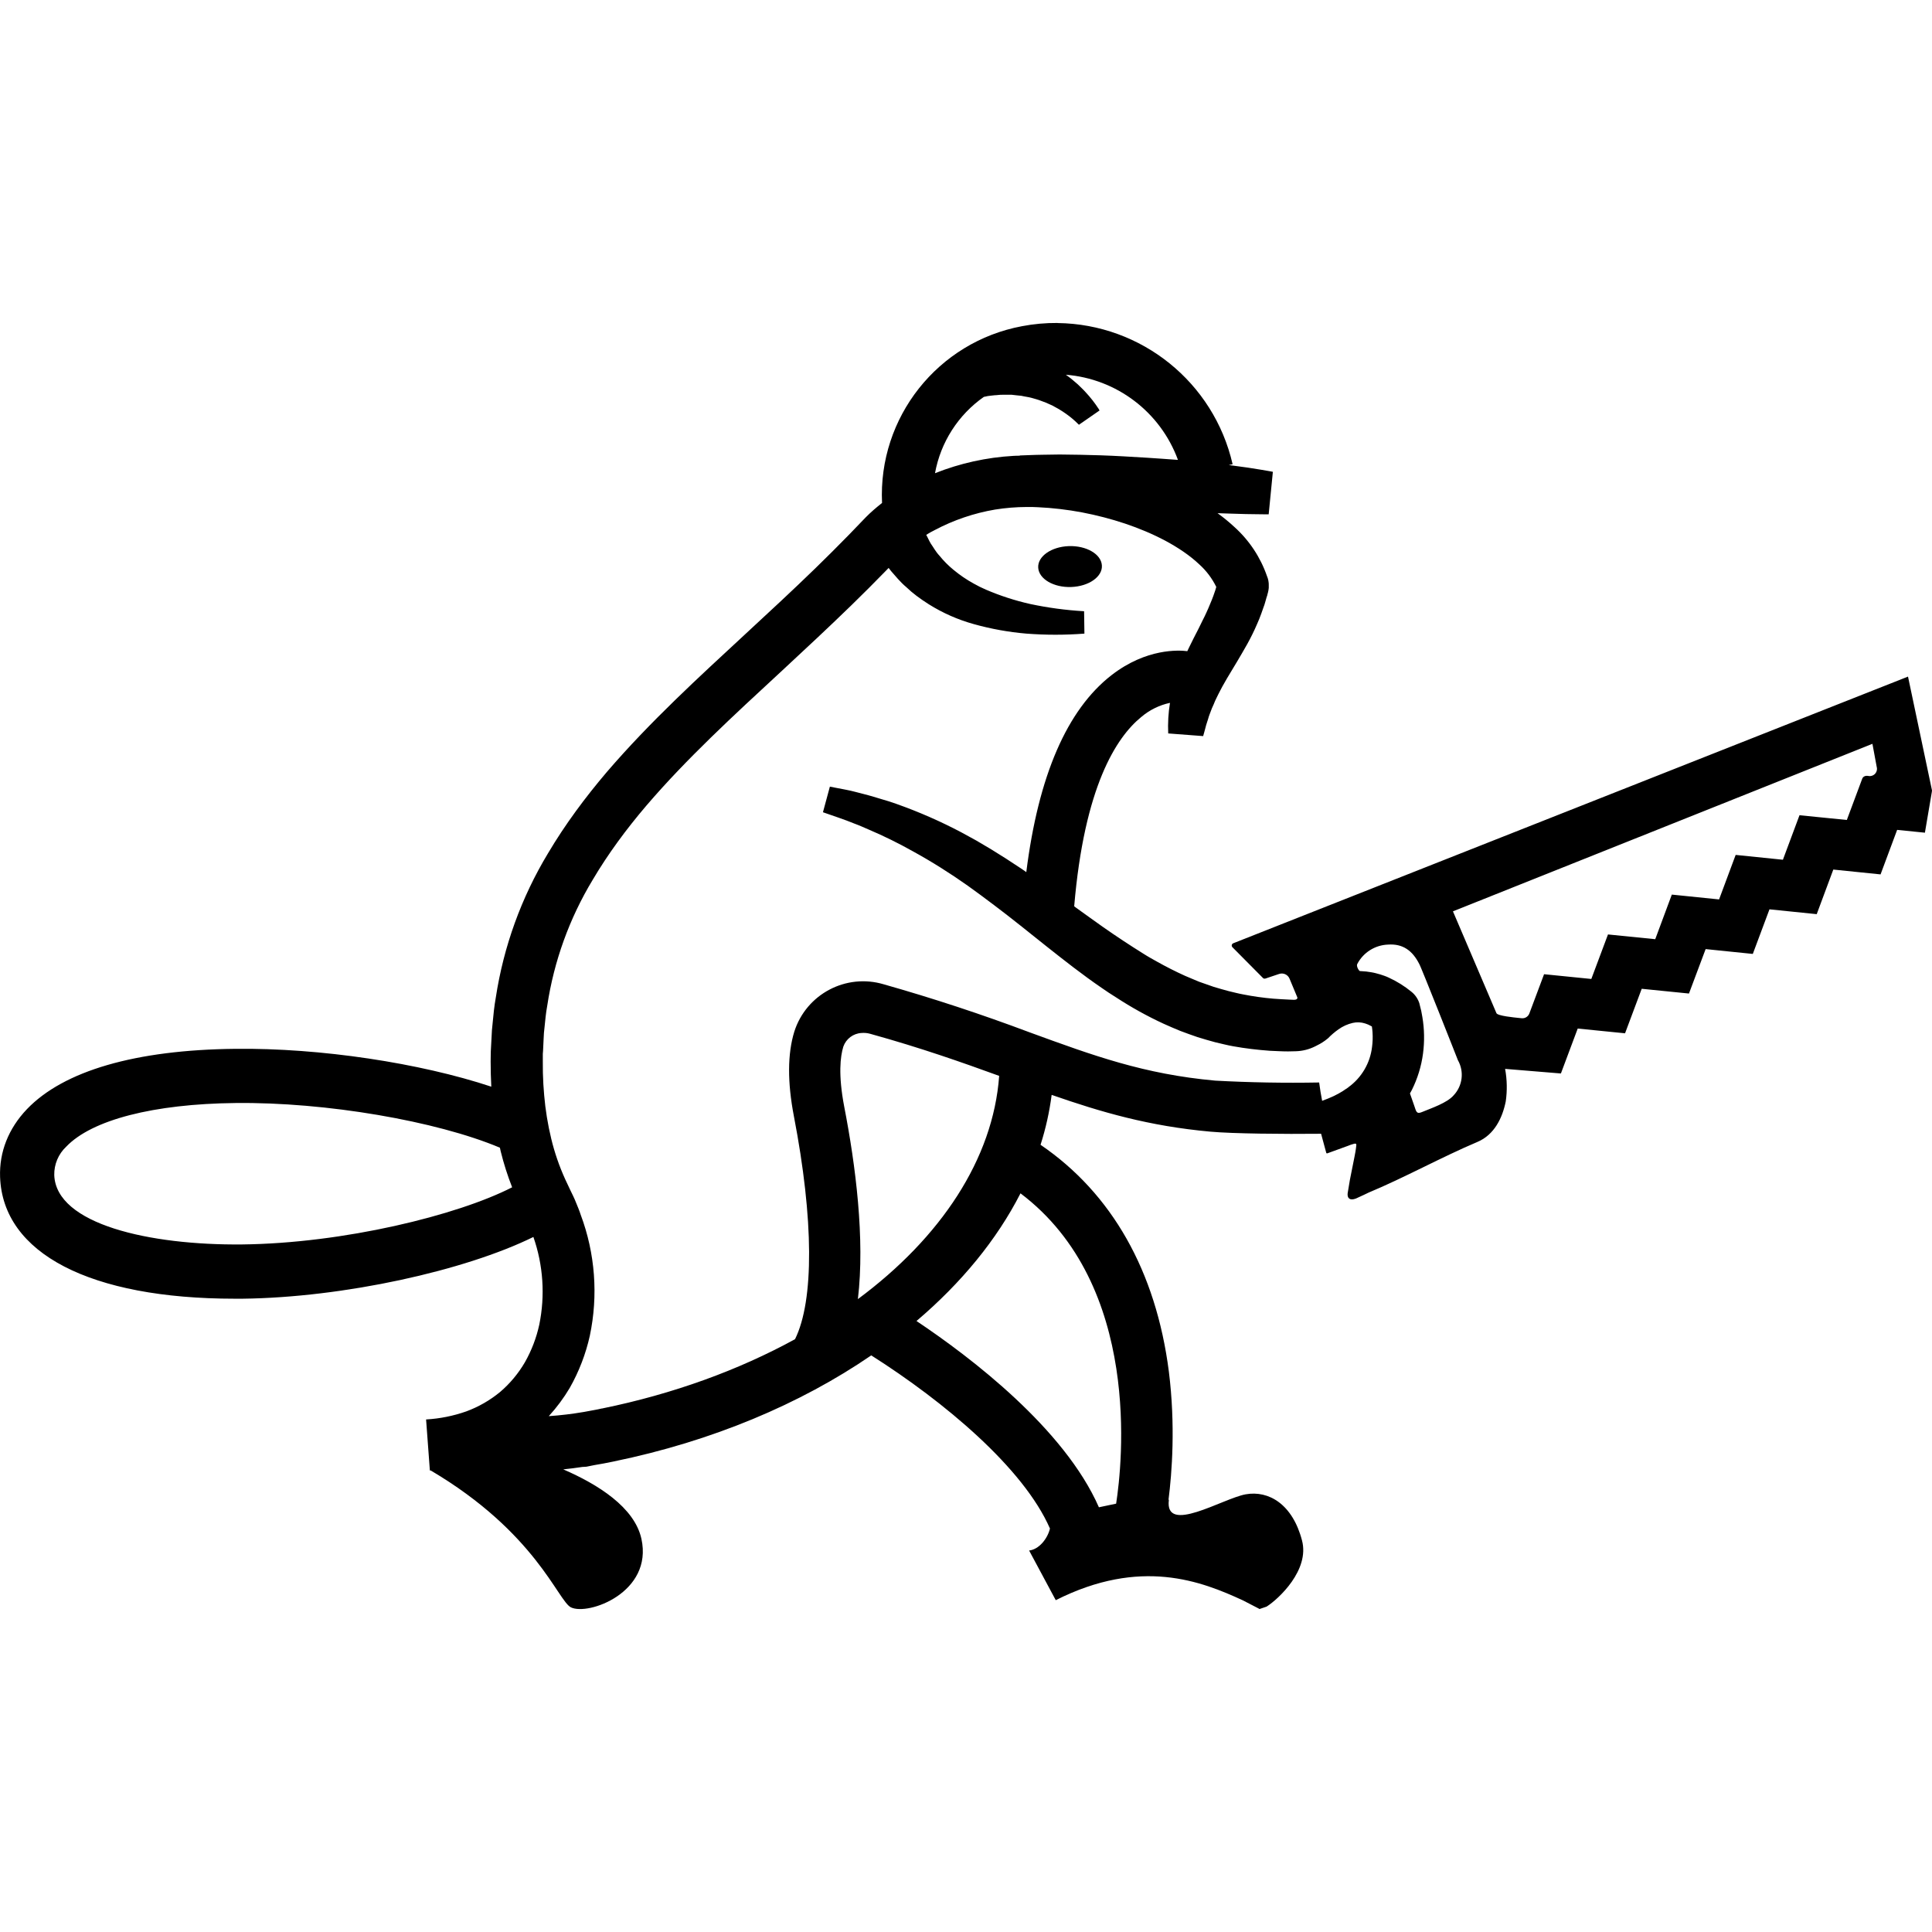
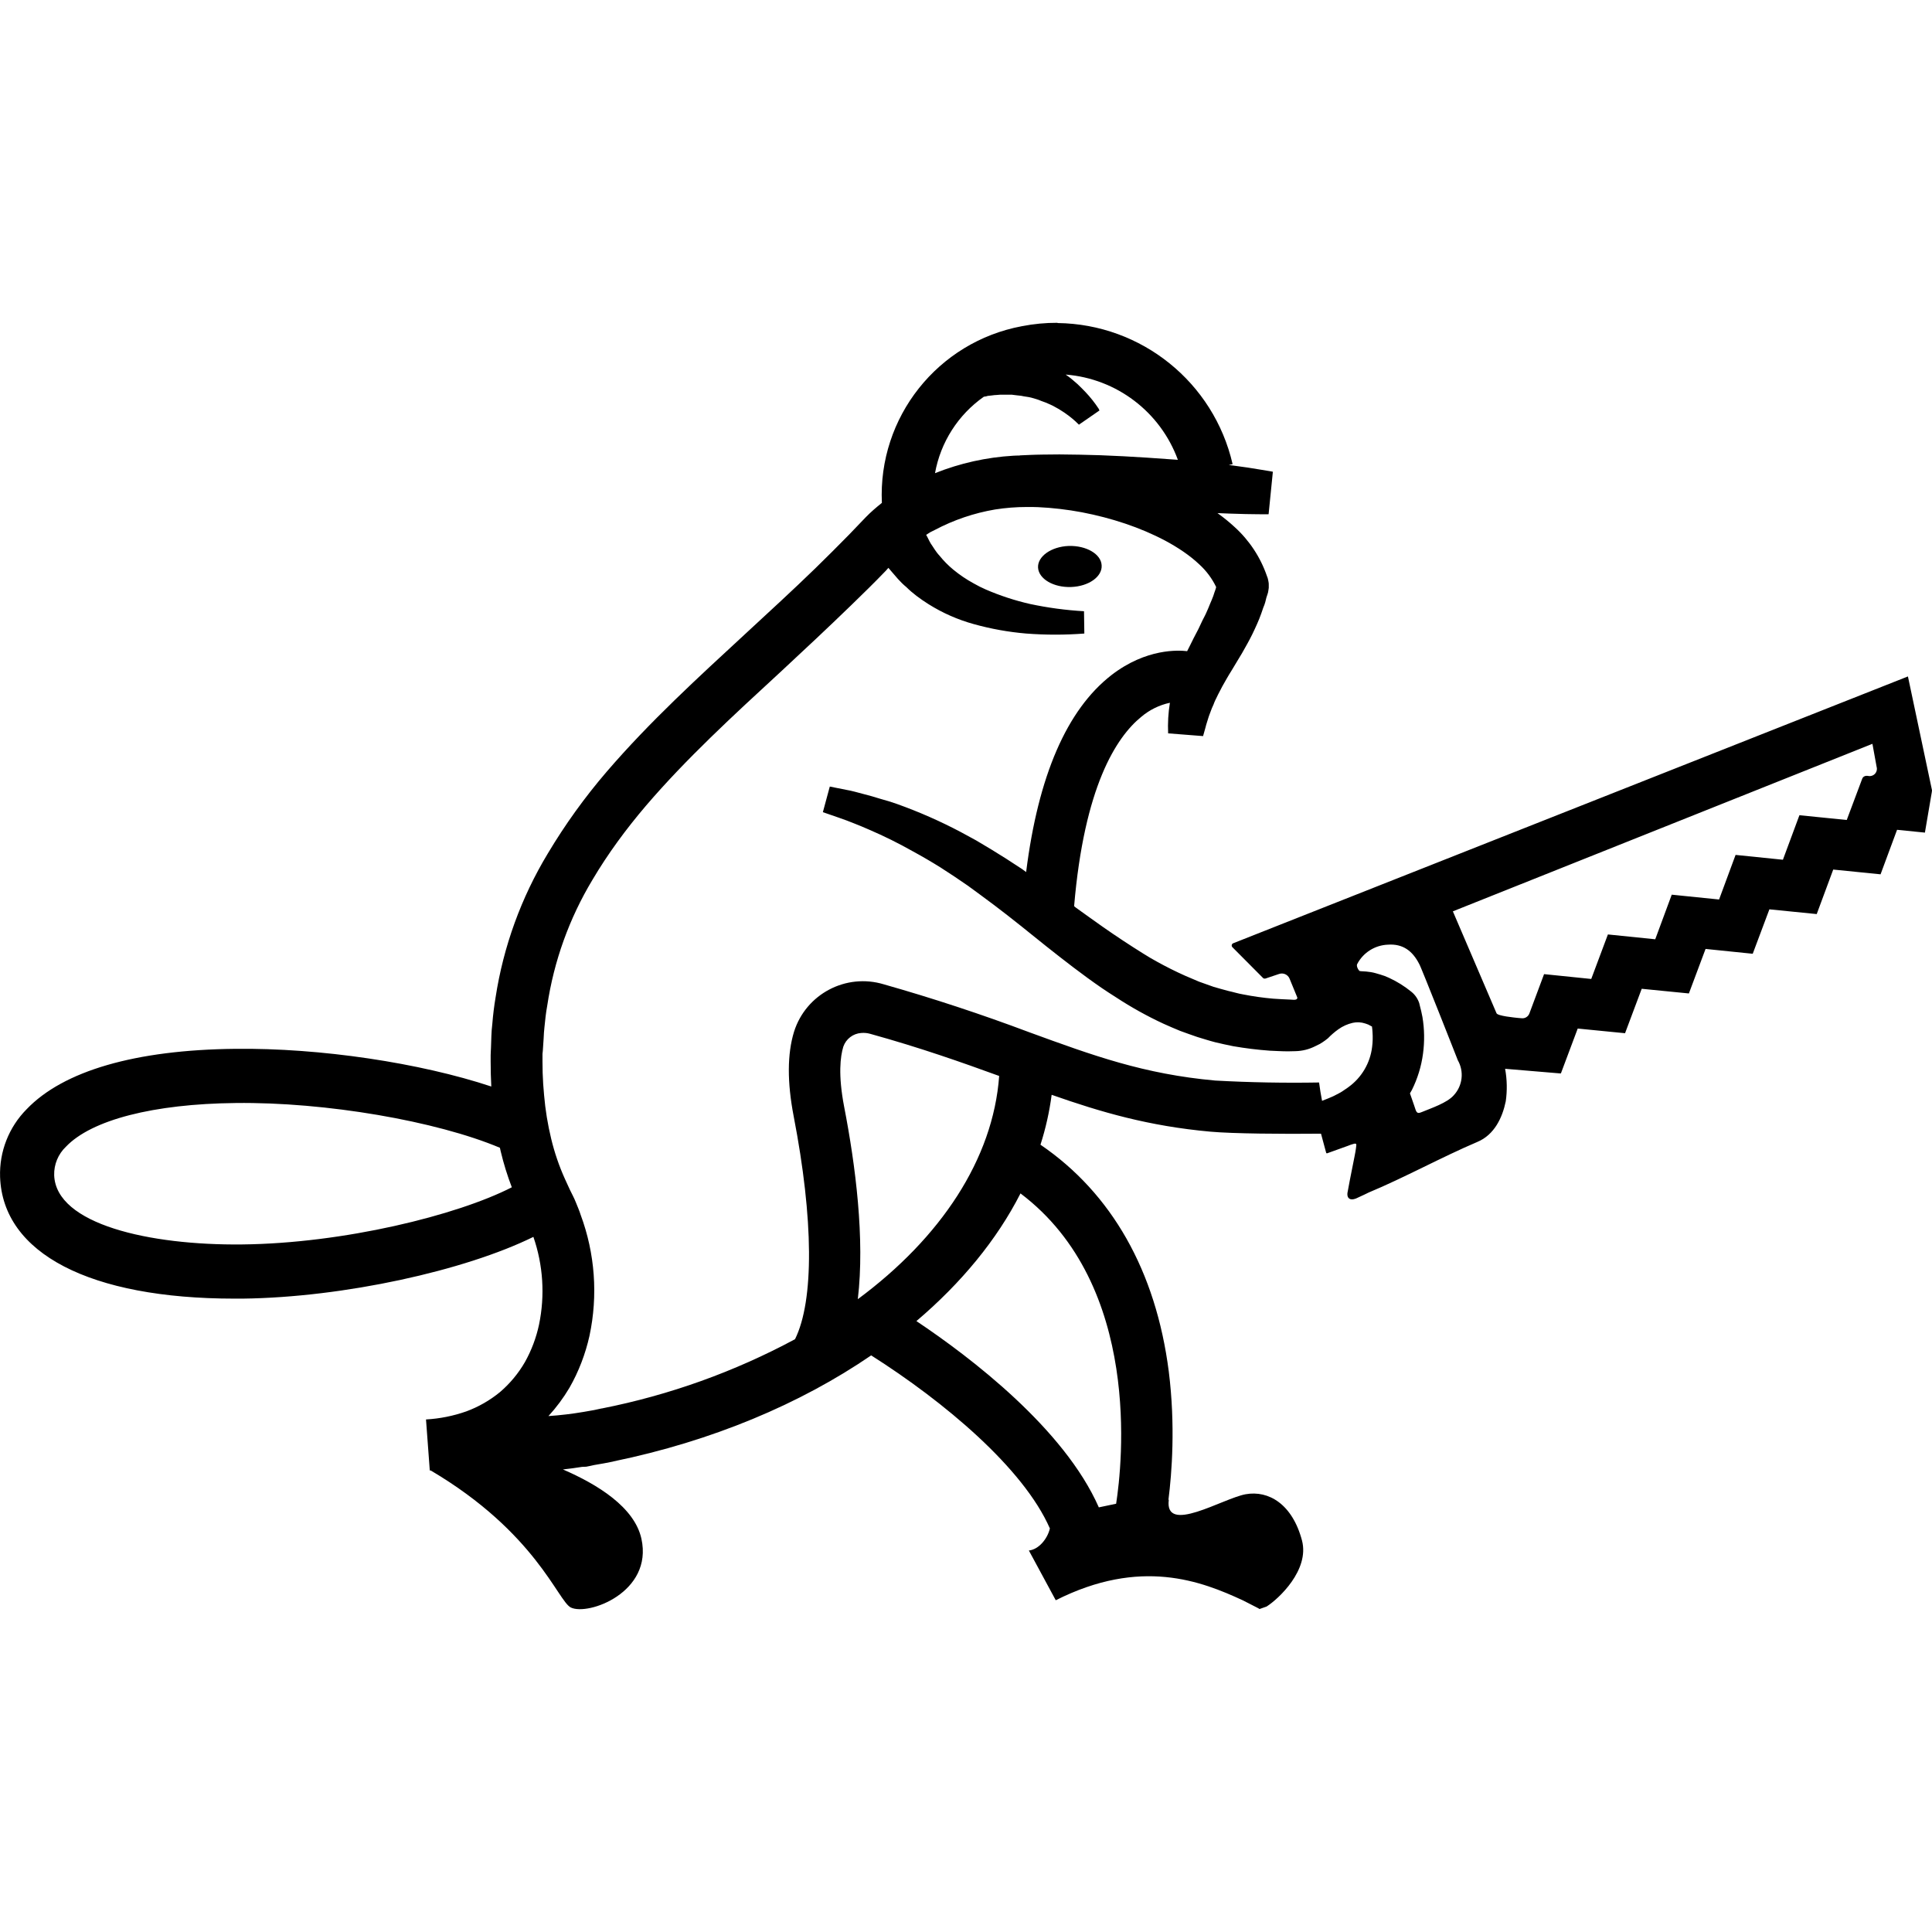
<svg xmlns="http://www.w3.org/2000/svg" role="img" viewBox="0 0 24 24">
-   <path d="M13.137 4.012a2.249 2.249 0 0 0-.441.04 2.133 2.133 0 0 0-1.739 2.196c-.071.056-.14.115-.202.178l-.21.218c-.136.14-.276.278-.417.416-.282.274-.573.543-.866.814-.584.541-1.183 1.087-1.722 1.714-.267.314-.518.65-.733 1.013a4.899 4.899 0 0 0-.648 1.791c-.019.105-.03.214-.04.324l-.008.081-.004.075-.008.15-.002.037-.001.048-.001.079.002.159.006.154c-.883-.293-2.123-.483-3.184-.47-1.235.013-2.129.273-2.585.75-.229.24-.344.532-.333.842.034.95 1.12 1.512 2.915 1.512h.097c1.257-.015 2.762-.348 3.613-.767a2.055 2.055 0 0 1 .073 1.09 1.662 1.662 0 0 1-.177.464 1.436 1.436 0 0 1-.31.372 1.45 1.45 0 0 1-.42.241 1.82 1.82 0 0 1-.499.1l.047.634h.011c1.306.771 1.58 1.62 1.741 1.7.215.106 1.022-.185.876-.851-.086-.392-.541-.677-.971-.863.079-.008.158-.018.237-.03a.532.532 0 0 0 .05-.003l.05-.01.05-.01a5.4 5.4 0 0 0 .235-.044l.004-.001c1.225-.252 2.319-.714 3.2-1.318.906.575 1.89 1.397 2.22 2.151-.03.127-.137.26-.259.273l.331.617c1.054-.532 1.809-.236 2.326.003l.178.092c.027.015.003 0 .027.015l.088-.03c.15-.095.537-.455.44-.822-.118-.452-.415-.624-.7-.573-.286.052-1.009.506-.954.07l-.004-.005c.042-.33.088-.92.004-1.59-.16-1.247-.709-2.214-1.594-2.817a3.51 3.51 0 0 0 .138-.62c.614.214 1.208.388 1.974.457.276.025.902.031 1.373.026l.064.236a.01.01 0 0 0 .014.007l.256-.093a.514.514 0 0 1 .07-.024c.022-.006.033-.006.034.012-.004.05-.017.121-.023.148l-.057.286-.028.167c-.007.062.027.095.104.065.066-.03.152-.07.156-.073.438-.182.915-.445 1.353-.63.21-.089.31-.299.351-.503a1.25 1.25 0 0 0-.008-.404l.692.057.003-.005.207-.553.588.059.207-.553.587.059.207-.552.586.06.207-.554.587.06.206-.554.587.06.206-.553.345.035.086-.507.002-.018-.298-1.414-8.383 3.313a.03.03 0 0 0-.01.048l.38.383c.007.008.019.01.03.007l.17-.057a.104.104 0 0 1 .13.058l.097.233s.009.03-.042.03l-.05-.002c-.063-.002-.142-.008-.205-.012a3.435 3.435 0 0 1-.376-.053c-.062-.011-.123-.028-.184-.042-.061-.015-.121-.035-.182-.052l-.18-.063c-.058-.025-.117-.048-.176-.074a4.493 4.493 0 0 1-.346-.175c-.057-.032-.114-.063-.17-.099a11.314 11.314 0 0 1-.504-.333c-.111-.078-.223-.16-.335-.24l-.022-.017c.126-1.483.521-2.097.833-2.351a.812.812 0 0 1 .357-.176 1.832 1.832 0 0 0-.022.38l.434.033c.011-.036.02-.073.03-.109.008-.036.022-.07.032-.105.009-.036.024-.07.036-.103.011-.034.03-.067.042-.1.013-.034.032-.066.047-.1.015-.032.035-.065.051-.098.037-.065.075-.133.117-.2.042-.07.085-.14.128-.215.044-.075.088-.152.128-.234.02-.042.04-.082.058-.126.019-.044.037-.084.054-.134l.025-.071.013-.036.009-.03.017-.06.01-.03.001-.007.007-.025.006-.028.004-.03v-.039c0-.016 0-.021-.005-.052a.234.234 0 0 0-.007-.028l-.01-.027a1.465 1.465 0 0 0-.402-.608 2.21 2.21 0 0 0-.212-.174l.151.005c.145.005.266.008.351.008.085.002.133.001.133.001l.052-.528s-.05-.01-.135-.024a7.918 7.918 0 0 0-.352-.052l-.061-.008.048-.01a2.259 2.259 0 0 0-2.174-1.754zm.102.643a1.62 1.62 0 0 1 1.394 1.058c-.126-.01-.255-.018-.385-.027-.197-.012-.393-.024-.578-.03a19.92 19.92 0 0 0-.507-.01l-.206.003c-.062 0-.112.003-.155.004l-.134.005v.003c-.026 0-.052 0-.078.002a3.112 3.112 0 0 0-.974.215h-.001a1.48 1.48 0 0 1 .607-.948c.014-.003.03-.005.048-.01.025-.005.053-.005.085-.01.03 0 .066-.008.101-.006h.113c.039.006.08.008.12.013.04.01.083.014.124.025.04.012.082.022.121.038a1 1 0 0 1 .115.047c.038.016.07.038.104.055.031.02.063.038.089.058a1.14 1.14 0 0 1 .15.126.034.034 0 0 1 .01.011l.257-.178-.01-.018a1.49 1.49 0 0 0-.164-.21c-.029-.033-.063-.063-.098-.098-.037-.03-.074-.066-.118-.097l-.03-.022zm-.436 1.643h.019l.074.003c.176.008.365.03.545.064.363.07.721.185 1.037.353.156.084.303.182.42.293a.92.92 0 0 1 .211.28l-.004.014-.009.03-.008.023-.016.046c-.01.03-.026.066-.04.1-.012.033-.029.067-.044.102-.014.034-.033.068-.05.103-.016.035-.035.07-.052.106-.037.072-.076.147-.113.224l-.024.05c-.103-.013-.507-.038-.94.297-.555.43-.91 1.252-1.06 2.448-.024-.017-.047-.034-.072-.05a10.35 10.35 0 0 0-.362-.232l-.186-.11-.19-.104a6.063 6.063 0 0 0-.796-.349 2.93 2.93 0 0 0-.207-.066 3.504 3.504 0 0 0-.21-.06c-.07-.017-.143-.039-.21-.051l-.207-.04-.086.318c.133.047.267.09.388.14.061.022.123.05.185.077a5.567 5.567 0 0 1 .542.267 6.7 6.7 0 0 1 .347.204l.17.11.166.114.165.12.163.122c.109.082.217.166.325.252l.326.26c.22.174.443.35.684.515.059.041.12.082.182.12a4.624 4.624 0 0 0 .586.325c.068.032.139.06.209.09.07.027.142.052.214.077.074.022.146.045.22.064.075.017.149.037.224.05.15.027.302.045.454.056.075.003.151.008.227.008l.094-.002a.573.573 0 0 0 .248-.063l.054-.028s.053-.029.101-.07a.931.931 0 0 1 .13-.111.499.499 0 0 1 .177-.08.29.29 0 0 1 .155.007c.013.006.026.008.04.015a.374.374 0 0 1 .041.021l.002.001c.003.024.007.049.008.073a.91.91 0 0 1-.006.182.72.72 0 0 1-.294.5l-.001.002a1.575 1.575 0 0 1-.075.05c-.026.017-.055.031-.083.046-.028.016-.06.027-.09.041l-.077.03a3.68 3.68 0 0 1-.037-.228 17.832 17.832 0 0 1-1.291-.023c-.885-.08-1.512-.31-2.306-.6a22.851 22.851 0 0 0-1.81-.596.897.897 0 0 0-1.113.588c-.085.276-.086.629-.005 1.05.247 1.282.252 2.29.014 2.77-.697.382-1.51.68-2.398.861h-.004c-.03.008-.061.013-.092.019l-.13.024c-.146.025-.29.042-.435.052a2.11 2.11 0 0 0 .26-.35c.116-.204.2-.424.25-.649a2.697 2.697 0 0 0-.113-1.502c-.017-.053-.039-.105-.06-.156-.02-.052-.046-.102-.07-.152l-.063-.134a2.802 2.802 0 0 1-.173-.502 3.593 3.593 0 0 1-.088-.54 4.33 4.33 0 0 1-.016-.278l-.001-.14v-.097l.003-.038.007-.149.004-.075.007-.066c.009-.09.017-.179.034-.271a4.253 4.253 0 0 1 .565-1.564c.191-.323.418-.63.667-.922.501-.585 1.083-1.119 1.668-1.66.293-.272.587-.545.877-.827.144-.14.288-.284.43-.43l.034-.035.031.04c.052.058.108.131.19.2.075.073.17.143.277.211a2.118 2.118 0 0 0 .56.247 3.539 3.539 0 0 0 .653.118 4.714 4.714 0 0 0 .721 0l-.004-.278a4.425 4.425 0 0 1-.67-.09 3.146 3.146 0 0 1-.549-.178 1.47 1.47 0 0 1-.153-.076 1.583 1.583 0 0 1-.251-.171 1.201 1.201 0 0 1-.173-.174c-.049-.052-.077-.108-.107-.149-.026-.043-.04-.08-.054-.103 0-.003-.003-.005-.004-.008l.05-.03.057-.03a2.491 2.491 0 0 1 .748-.254 2.54 2.54 0 0 1 .395-.032h.045zm.474.486c-.218.008-.389.128-.38.268.008.14.192.248.41.24.219-.008.39-.128.381-.268-.008-.14-.192-.247-.41-.24zM23.26 9.24l.053.286a.09.09 0 0 1-.105.113c-.032-.006-.064.005-.075.035l-.191.512-.588-.059-.206.553-.587-.06-.206.553-.587-.06-.206.554-.587-.059-.207.553-.587-.059-.183.488a.092.092 0 0 1-.095.059l-.048-.005c-.036-.004-.255-.024-.266-.059l-.54-1.264zm-6.017 2.494c.184-.013.304.076.387.24.013.01.488 1.213.48 1.195a.37.37 0 0 1-.052.437c-.081.095-.277.16-.398.21-.066.027-.068-.013-.092-.081l-.053-.152.024-.044a1.43 1.43 0 0 0 .138-.45 1.525 1.525 0 0 0-.008-.456l-.014-.076-.01-.04-.012-.048v-.002a.301.301 0 0 0-.101-.148 1.29 1.29 0 0 0-.277-.173c-.034-.017-.072-.029-.108-.041-.039-.011-.077-.022-.117-.028a.869.869 0 0 0-.118-.013l-.019-.001c-.016-.007-.046-.062-.033-.087a.45.45 0 0 1 .383-.242zm-6.541 1.098a.304.304 0 0 1 .107.01c.635.176 1.149.358 1.603.523-.075 1.032-.724 2.009-1.755 2.773.089-.747-.028-1.661-.17-2.392-.076-.397-.048-.623-.011-.744a.254.254 0 0 1 .226-.17zm-7.775.87c1.119-.013 2.494.223 3.283.555l.01.046a3.542 3.542 0 0 0 .142.446c-.679.348-2.093.696-3.356.71-1.147.011-2.31-.25-2.332-.862a.47.47 0 0 1 .148-.352c.318-.334 1.086-.532 2.105-.543zm9.75 1.122c1.514 1.142 1.263 3.371 1.188 3.855l-.214.045c-.429-.977-1.59-1.862-2.266-2.314.558-.474.998-1.01 1.292-1.586z" />
+   <path d="M13.136 4.01a2.25 2.25 0 0 0-.441.042 2.133 2.133 0 0 0-1.74 2.195c-.07.056-.139.115-.2.178l-.21.219c-.137.14-.276.278-.417.416-.282.274-.574.541-.867.812-.584.54-1.186 1.088-1.725 1.715a7.3 7.3 0 0 0-.73 1.014 4.9 4.9 0 0 0-.65 1.791 3.73 3.73 0 0 0-.04.324l-.008.08-.004.074-.005.15-.002.038-.002.049v.078l.002.16.006.152c-.884-.293-2.123-.481-3.184-.468-1.235.013-2.132.273-2.588.75a1.14 1.14 0 0 0-.33.842c.034.95 1.117 1.511 2.912 1.511h.1c1.257-.015 2.762-.348 3.613-.767a2.055 2.055 0 0 1 .07 1.09 1.662 1.662 0 0 1-.175.465 1.436 1.436 0 0 1-.31.373 1.45 1.45 0 0 1-.419.24 1.82 1.82 0 0 1-.5.1l.047.634h.012c1.306.771 1.579 1.622 1.74 1.702.215.105 1.023-.188.877-.854-.086-.392-.545-.675-.975-.861.08-.008.16-.02.238-.032a.532.532 0 0 0 .051-.002l.05-.01.05-.011a5.4 5.4 0 0 0 .234-.043l.004-.002c1.225-.252 2.32-.713 3.202-1.317.906.575 1.89 1.398 2.22 2.15-.03.129-.138.261-.261.274l.334.618c1.054-.532 1.809-.238 2.326.002l.178.091c.027.015.003 0 .027.016l.088-.031c.15-.095.535-.454.44-.82-.12-.453-.415-.626-.7-.575-.286.052-1.01.506-.955.07l-.004-.003c.042-.33.088-.922.004-1.592-.16-1.247-.709-2.214-1.594-2.817a3.51 3.51 0 0 0 .139-.62c.614.216 1.207.389 1.973.458.276.025.902.03 1.373.025l.064.237a.01.01 0 0 0 .014.006l.256-.092a.514.514 0 0 1 .07-.024c.022-.006.034-.006.035.012-.004.05-.017.12-.023.147l-.057.287-.031.166c-.006.062.031.096.107.066.066-.03.153-.071.157-.074.438-.182.913-.443 1.351-.629.21-.088.31-.3.352-.504a1.25 1.25 0 0 0-.008-.404l.691.058.004-.006.207-.552.588.058.207-.552.586.058.207-.553.586.06.207-.552.588.059.205-.553.588.059.205-.553.346.035.086-.506.002-.02-.299-1.414-8.383 3.315a.03.03 0 0 0-.01.047l.381.383c.007.008.017.01.03.008l.17-.057a.104.104 0 0 1 .13.057l.096.234s.01.03-.041.03l-.051-.003a7.035 7.035 0 0 1-.205-.011 3.435 3.435 0 0 1-.375-.053c-.062-.01-.123-.03-.184-.043-.06-.015-.122-.034-.183-.051l-.18-.064-.176-.075a4.493 4.493 0 0 1-.346-.173c-.057-.032-.113-.063-.17-.1a11.316 11.316 0 0 1-.503-.332c-.111-.078-.224-.16-.336-.24l-.022-.018c.126-1.483.522-2.098.834-2.352a.812.812 0 0 1 .356-.175 1.832 1.832 0 0 0-.022.38l.434.034.031-.11c.008-.036.021-.07.031-.105.01-.036.025-.07.037-.104.011-.034.03-.066.041-.1.013-.033.032-.064.047-.099.015-.03.035-.065.051-.098.037-.065.075-.134.117-.2l.13-.216c.042-.075.086-.15.126-.232.02-.042.04-.083.059-.127.019-.044.037-.085.054-.135l.024-.07.014-.035.01-.031.015-.06.01-.03.002-.006.008-.026.005-.03.004-.028v-.04c0-.015 0-.02-.006-.05a.234.234 0 0 0-.007-.03l-.01-.027a1.465 1.465 0 0 0-.4-.607 2.21 2.21 0 0 0-.214-.174l.15.006c.146.005.267.008.352.008.085.002.133 0 .133 0l.053-.528s-.05-.01-.135-.023a7.918 7.918 0 0 0-.353-.053l-.06-.008.048-.01a2.26 2.26 0 0 0-2.174-1.753zm.102.643a1.62 1.62 0 0 1 1.394 1.059l-.385-.027a20.737 20.737 0 0 0-.578-.03 19.922 19.922 0 0 0-.508-.01l-.207.002c-.062 0-.108.003-.152.004l-.135.006v.002c-.026 0-.052 0-.078.002a3.112 3.112 0 0 0-.974.217 1.48 1.48 0 0 1 .607-.95c.014-.002.029-.003.047-.01.025-.003.054-.005.086-.01.03 0 .063-.007.1-.005h.113c.039.006.079.009.119.014.04.01.084.012.125.023.04.012.082.022.121.04a1 1 0 0 1 .115.046c.038.016.07.038.104.055.03.02.064.039.09.059a1.14 1.14 0 0 1 .15.125.034.034 0 0 1 .01.011l.256-.177-.01-.022a1.49 1.49 0 0 0-.164-.207c-.03-.033-.063-.063-.098-.098-.037-.03-.073-.066-.117-.097zm-.483 1.645h.067l.074.002c.176.008.365.03.545.064.363.07.721.186 1.037.354.156.084.303.182.42.293a.92.92 0 0 1 .209.28l-.002.013-.01.031-.008.022-.015.046c-.01.03-.027.066-.041.1-.012.033-.028.067-.043.102-.014.034-.034.068-.051.103l-.05.106a6.728 6.728 0 0 0-.114.224l-.026.051c-.103-.012-.506-.038-.94.297-.554.43-.91 1.25-1.06 2.447-.025-.017-.046-.036-.07-.05a10.35 10.35 0 0 0-.363-.231l-.186-.111-.191-.104a6.063 6.063 0 0 0-.795-.35 2.93 2.93 0 0 0-.207-.064 3.504 3.504 0 0 0-.211-.06c-.07-.018-.142-.04-.21-.051l-.206-.041-.086.318c.133.047.268.09.389.14.06.023.123.05.185.077a5.567 5.567 0 0 1 .541.268 6.7 6.7 0 0 1 .348.203l.17.111.166.113.164.12.164.122c.109.082.216.166.324.252l.324.26c.22.174.445.35.686.516.059.04.12.08.182.119a4.624 4.624 0 0 0 .586.326c.068.032.139.06.209.09.07.027.142.05.214.076.074.022.147.046.221.065.075.017.148.035.223.049.15.026.303.045.455.056.075.003.15.008.227.008l.093-.002a.573.573 0 0 0 .248-.063l.055-.027s.052-.03.1-.07a.931.931 0 0 1 .13-.112.499.499 0 0 1 .178-.08.29.29 0 0 1 .155.008c.013.006.025.007.039.014a.374.374 0 0 1 .039.021l.006.002a.9.9 0 0 1 .007.073.91.91 0 0 1-.005.181.72.72 0 0 1-.295.5l-.002.002a1.575 1.575 0 0 1-.075.051c-.026.018-.054.029-.082.045-.028.016-.06.028-.09.041l-.078.031a3.68 3.68 0 0 1-.037-.228 17.834 17.834 0 0 1-1.29-.024c-.887-.08-1.516-.31-2.31-.6a22.853 22.853 0 0 0-1.806-.595.897.897 0 0 0-1.116.588c-.085.276-.086.628-.005 1.049.248 1.282.255 2.291.017 2.771a8.57 8.57 0 0 1-2.398.86h-.004l-.092.02-.131.023a4.35 4.35 0 0 1-.438.052 2.11 2.11 0 0 0 .26-.35c.116-.202.2-.423.25-.648a2.697 2.697 0 0 0-.11-1.502c-.016-.053-.04-.105-.06-.156-.02-.052-.048-.102-.072-.152l-.062-.135a2.802 2.802 0 0 1-.172-.502 3.593 3.593 0 0 1-.088-.54 4.33 4.33 0 0 1-.018-.278l-.002-.14v-.097l.004-.037.01-.15.004-.075.006-.066c.009-.09.018-.18.035-.271a4.253 4.253 0 0 1 .562-1.563c.191-.323.417-.63.666-.922.501-.585 1.084-1.12 1.67-1.66.293-.272.586-.546.877-.828.144-.14.291-.283.432-.43l.031-.035.034.04c.052.059.106.131.19.2.073.073.168.144.274.211a2.118 2.118 0 0 0 .563.248 3.54 3.54 0 0 0 .65.117 4.714 4.714 0 0 0 .723 0l-.004-.277a4.425 4.425 0 0 1-.67-.09 3.146 3.146 0 0 1-.55-.18 1.47 1.47 0 0 1-.151-.076 1.583 1.583 0 0 1-.252-.17 1.201 1.201 0 0 1-.172-.174c-.049-.052-.077-.107-.107-.148-.026-.043-.04-.08-.055-.104 0-.003-.003-.004-.004-.007l.05-.032.058-.029a2.491 2.491 0 0 1 .748-.254 2.54 2.54 0 0 1 .394-.031zm.52.484c-.217.009-.388.13-.38.27.009.14.193.248.411.24.22-.008.389-.13.379-.27-.007-.139-.19-.246-.408-.24zM23.26 9.24l.052.286a.09.09 0 0 1-.105.113c-.032-.006-.063.005-.074.035l-.192.512-.588-.059-.205.553-.588-.06-.205.554-.588-.06-.205.554-.588-.06-.207.553-.586-.06-.183.49a.092.092 0 0 1-.096.058l-.047-.004c-.036-.004-.254-.024-.265-.059l-.542-1.265zm-6.018 2.495c.184-.013.305.077.388.24.013.01.487 1.213.479 1.195a.37.37 0 0 1-.05.436c-.083.095-.28.16-.401.21-.065.029-.066-.013-.09-.081l-.053-.153.024-.042a1.43 1.43 0 0 0 .138-.45 1.525 1.525 0 0 0-.007-.457l-.016-.076-.01-.039-.012-.049v-.002a.301.301 0 0 0-.101-.148 1.29 1.29 0 0 0-.276-.172.716.716 0 0 0-.109-.041c-.039-.011-.077-.024-.117-.03a.869.869 0 0 0-.117-.011l-.02-.002c-.016-.007-.046-.061-.033-.086a.45.45 0 0 1 .383-.242zm-6.544 1.097a.254.254 0 0 1 .002 0 .304.304 0 0 1 .108.01c.635.176 1.15.359 1.604.524-.075 1.032-.725 2.01-1.756 2.773.089-.747-.028-1.661-.17-2.392-.076-.397-.047-.624-.01-.745a.254.254 0 0 1 .222-.17zm-7.771.87c1.119-.014 2.494.224 3.283.556l.01.045a3.542 3.542 0 0 0 .138.446c-.679.348-2.09.697-3.353.71-1.147.012-2.31-.25-2.332-.86a.47.47 0 0 1 .146-.354c.318-.334 1.089-.532 2.108-.543zm9.75 1.123c1.514 1.142 1.263 3.371 1.188 3.855l-.215.045c-.43-.977-1.59-1.862-2.266-2.314.558-.474 1-1.01 1.293-1.586z" />
</svg>
